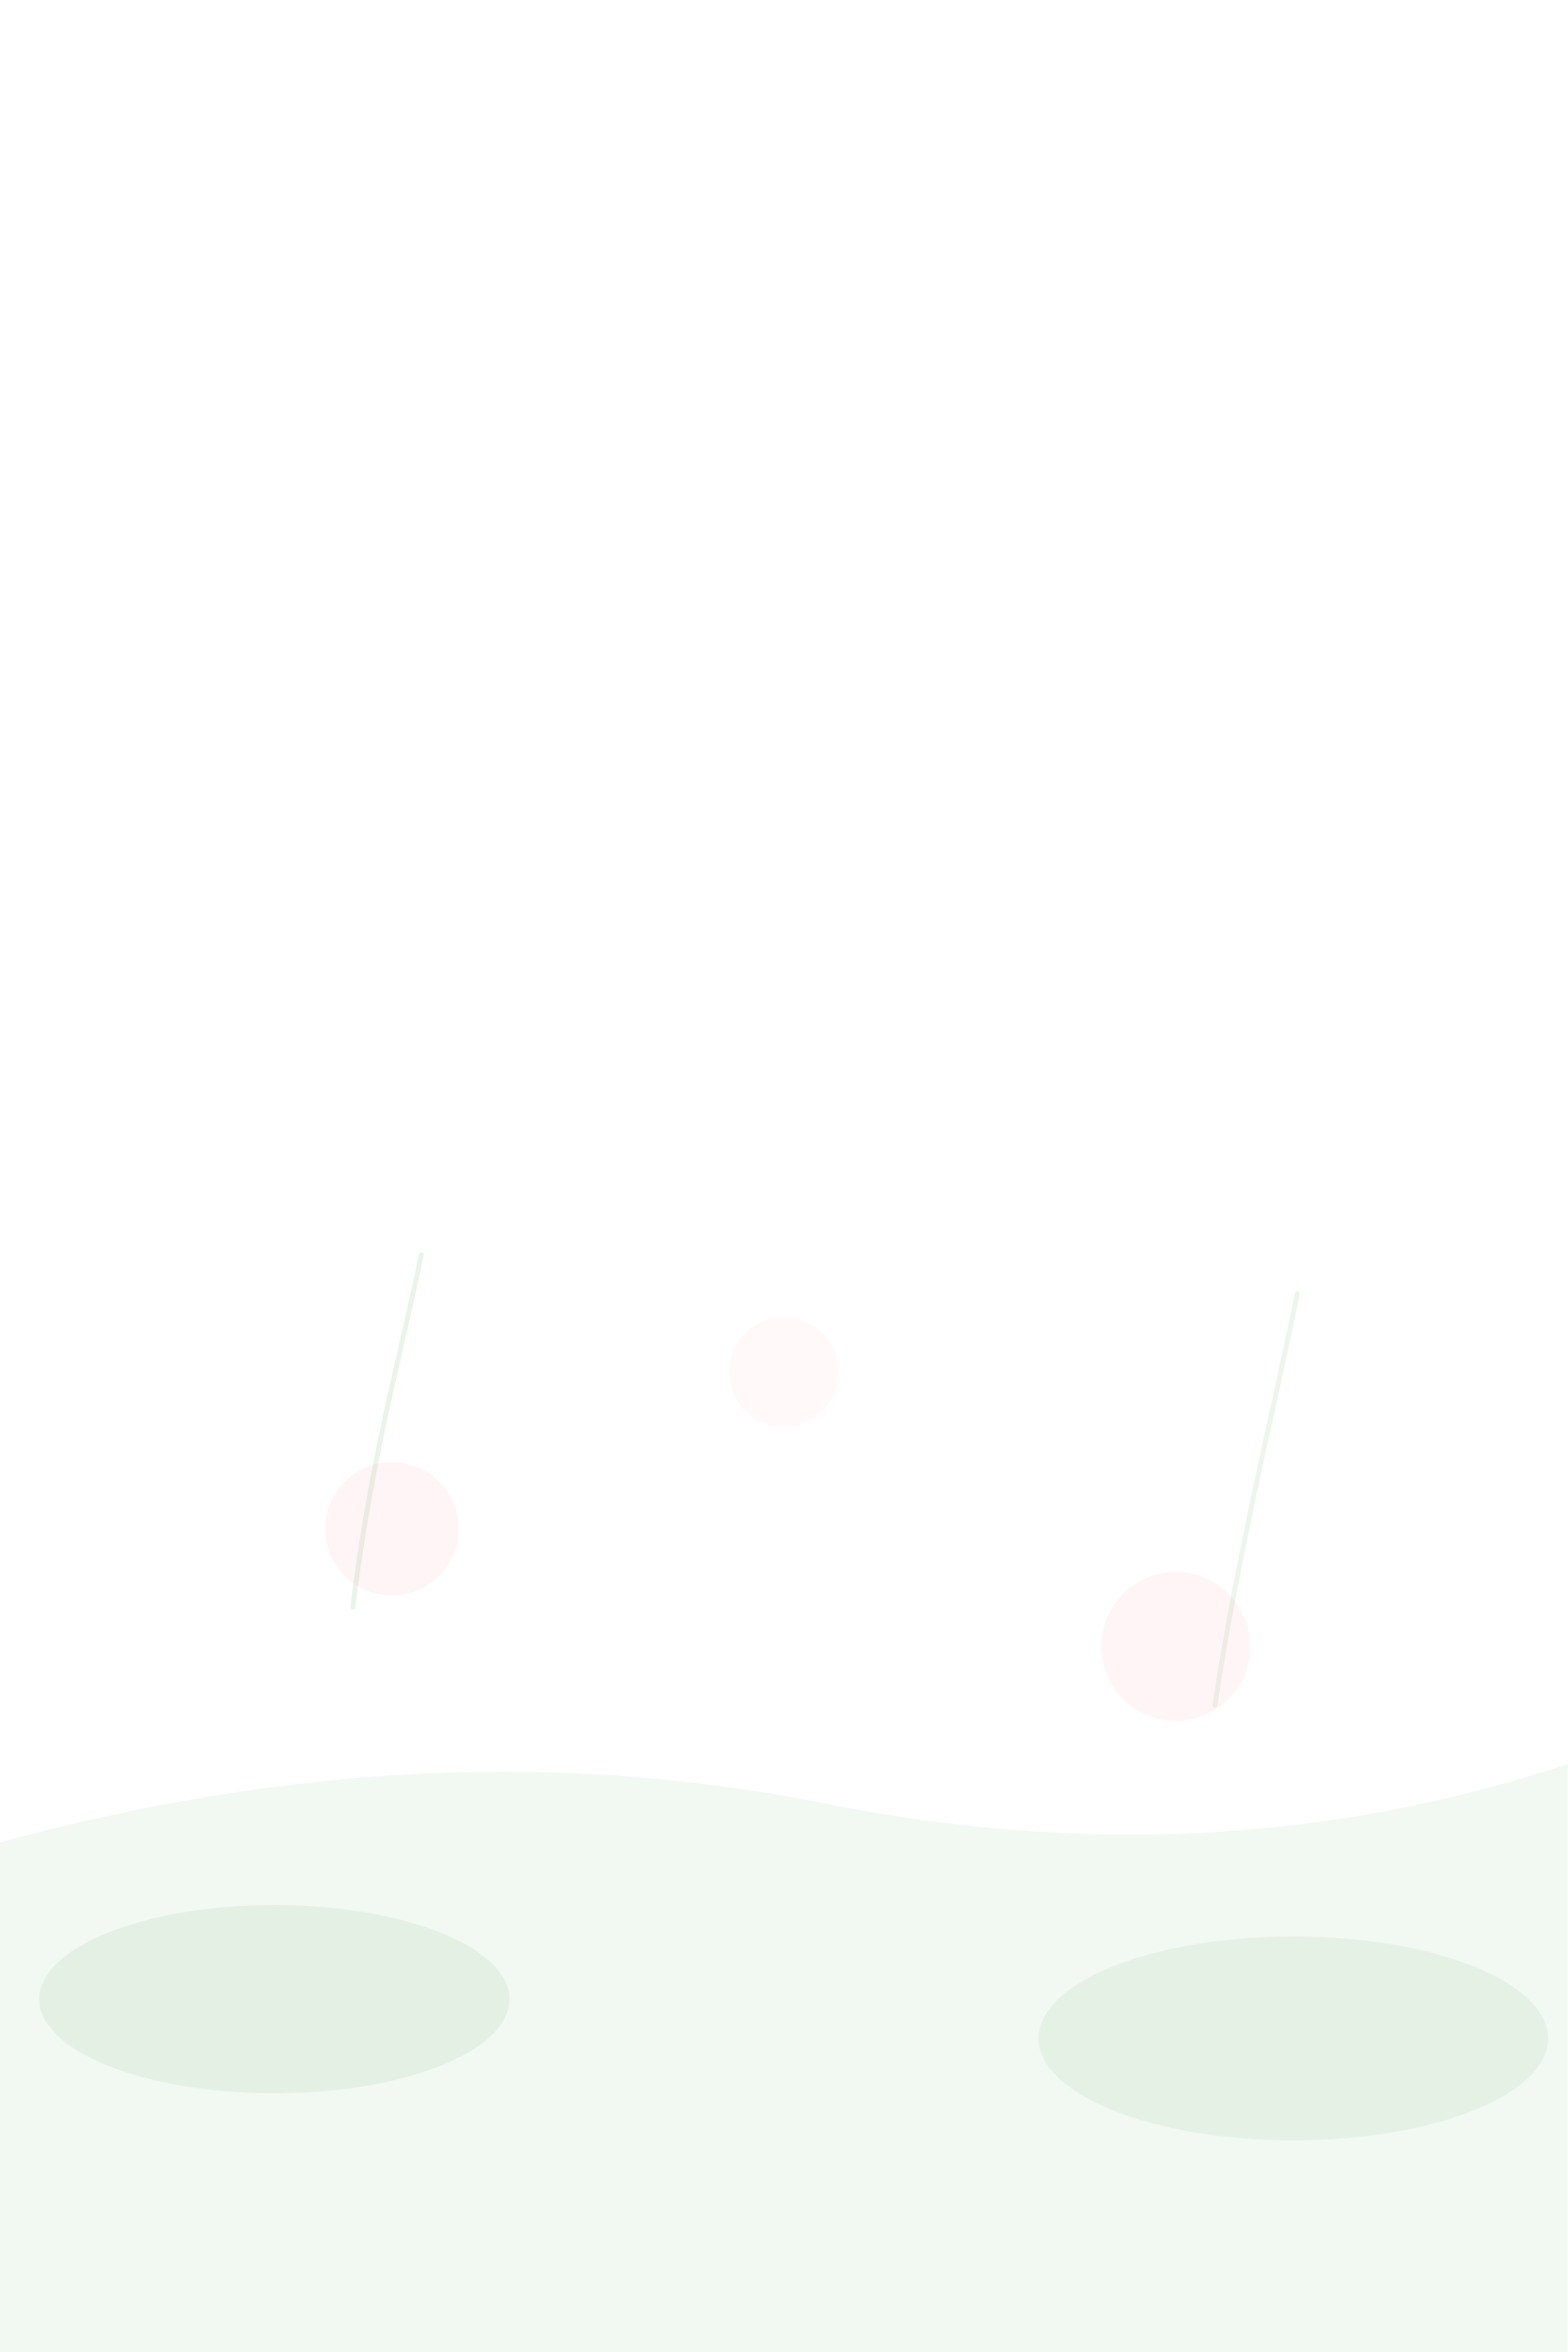
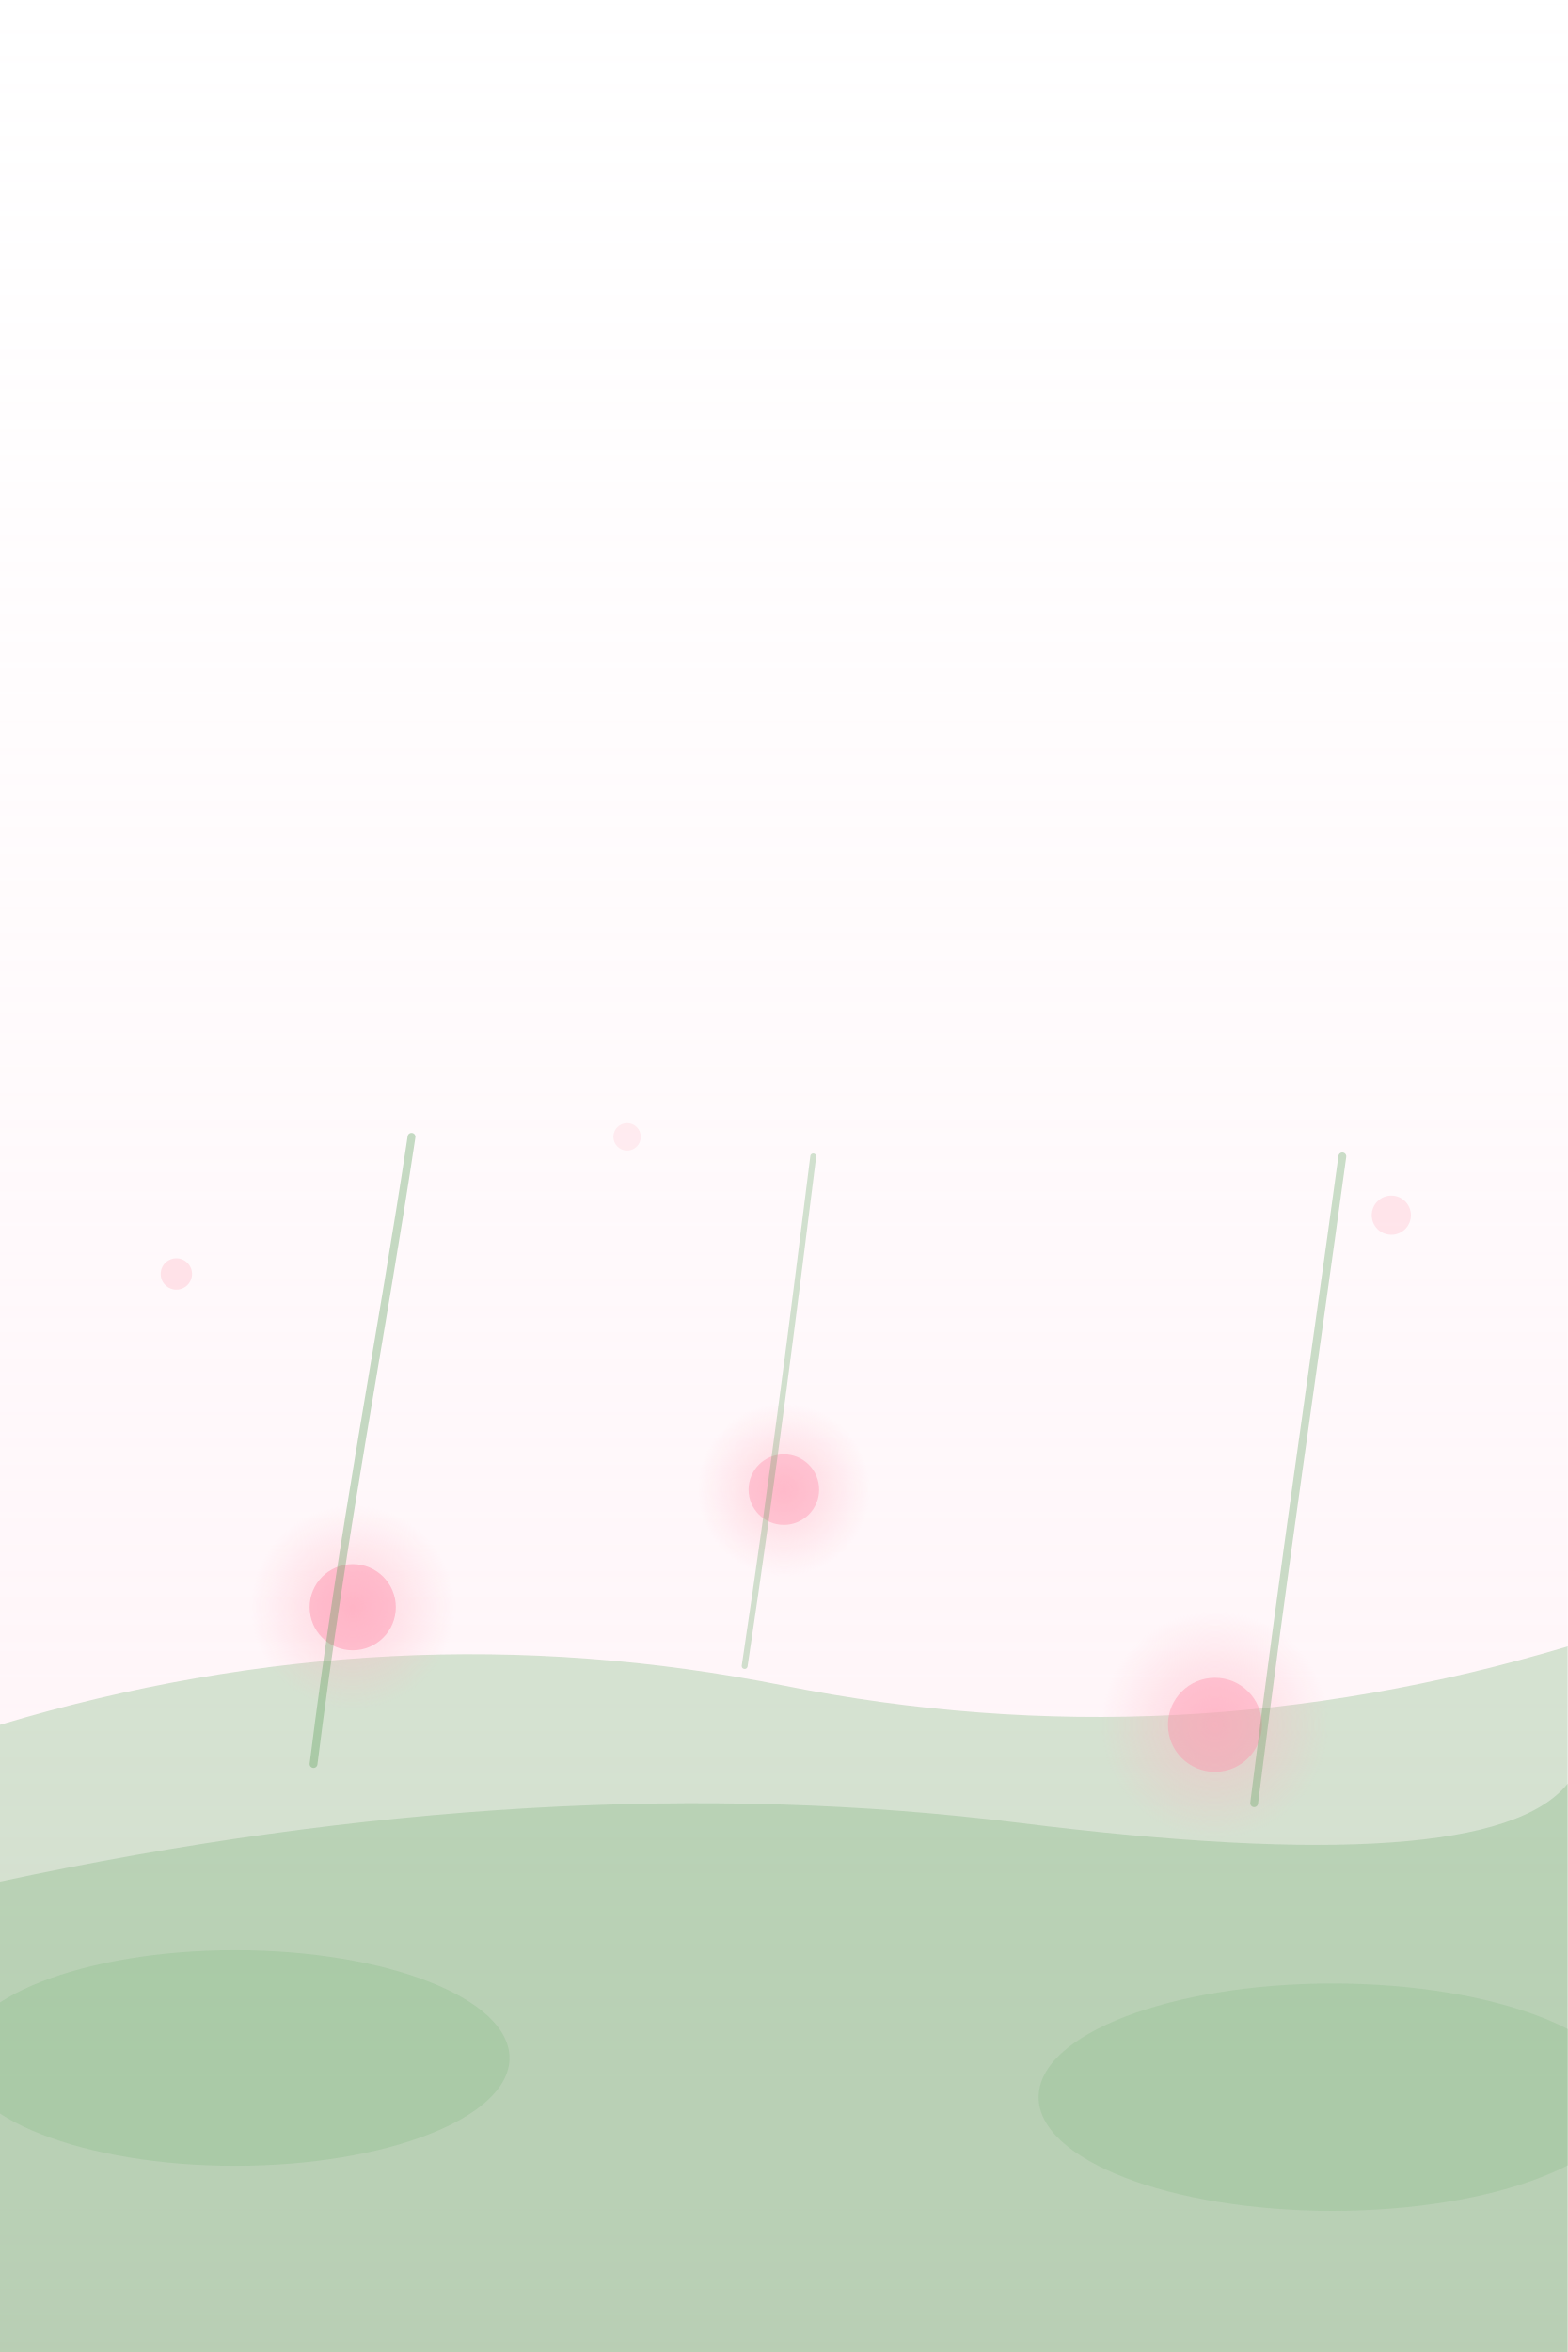
<svg xmlns="http://www.w3.org/2000/svg" viewBox="0 0 800 1200" fill="none" aria-hidden="true">
  <defs>
-     <linearGradient id="gFade" x1="0" y1="0" x2="0" y2="1">
-       <stop offset="0%" stop-color="#fff" stop-opacity="0" />
-       <stop offset="55%" stop-color="#fff" stop-opacity="0.08" />
-       <stop offset="100%" stop-color="#fff" stop-opacity="0.35" />
+     <linearGradient id="sky" x1="0" y1="0" x2="0" y2="1">
+       <stop offset="0%" stop-color="#ffe8f0" stop-opacity="0" />
+       <stop offset="100%" stop-color="#ffd6e4" stop-opacity="0.35" />
    </linearGradient>
+     <radialGradient id="roseGlow" cx="50%" cy="50%" r="50%">
+       <stop offset="0%" stop-color="#ffb7c5" stop-opacity="0.55" />
+       <stop offset="100%" stop-color="#ffb7c5" stop-opacity="0" />
+     </radialGradient>
  </defs>
-   <rect width="800" height="1200" fill="url(#gFade)" />
-   <ellipse cx="140" cy="1020" rx="120" ry="48" fill="#8fbc8f" fill-opacity="0.14" />
-   <ellipse cx="660" cy="1040" rx="130" ry="52" fill="#8fbc8f" fill-opacity="0.12" />
-   <path d="M0 940 Q220 880 420 920 T800 900 L800 1200 L0 1200 Z" fill="#7cb87c" fill-opacity="0.1" />
-   <circle cx="200" cy="780" r="34" fill="#ffb7c5" fill-opacity="0.16" />
-   <circle cx="600" cy="840" r="38" fill="#ffb7c5" fill-opacity="0.14" />
-   <circle cx="400" cy="700" r="28" fill="#ffc8d4" fill-opacity="0.12" />
-   <path d="M180 820 C190 740 205 690 215 640" stroke="#7cb87c" stroke-width="2.5" stroke-opacity="0.16" stroke-linecap="round" />
-   <path d="M620 870 C632 790 650 720 662 660" stroke="#7cb87c" stroke-width="2.5" stroke-opacity="0.14" stroke-linecap="round" />
+   <rect width="800" height="1200" fill="url(#sky)" />
+   <path d="M0 880 Q200 820 400 860 T800 840 L800 1200 L0 1200 Z" fill="#6aad6a" fill-opacity="0.28" />
+   <path d="M0 960 Q280 900 520 930 T800 910 L800 1200 L0 1200 Z" fill="#5a9d5a" fill-opacity="0.22" />
+   <ellipse cx="120" cy="1050" rx="140" ry="55" fill="#7cb87c" fill-opacity="0.25" />
+   <ellipse cx="680" cy="1070" rx="150" ry="58" fill="#7cb87c" fill-opacity="0.22" />
+   <circle cx="180" cy="820" r="52" fill="url(#roseGlow)" />
+   <circle cx="180" cy="820" r="22" fill="#ff8fab" fill-opacity="0.45" />
+   <circle cx="620" cy="880" r="58" fill="url(#roseGlow)" />
+   <circle cx="620" cy="880" r="24" fill="#ff8fab" fill-opacity="0.4" />
+   <circle cx="400" cy="760" r="44" fill="url(#roseGlow)" />
+   <circle cx="400" cy="760" r="18" fill="#ff8fab" fill-opacity="0.38" />
+   <path d="M160 900 C175 780 195 680 210 580" stroke="#5a9d5a" stroke-width="4" stroke-opacity="0.35" stroke-linecap="round" />
+   <path d="M640 920 C655 800 670 700 685 590" stroke="#5a9d5a" stroke-width="4" stroke-opacity="0.32" stroke-linecap="round" />
+   <path d="M380 850 C395 750 405 670 415 590" stroke="#5a9d5a" stroke-width="3" stroke-opacity="0.28" stroke-linecap="round" />
+   <circle cx="90" cy="650" r="8" fill="#ffb7c5" fill-opacity="0.35" />
+   <circle cx="710" cy="620" r="10" fill="#ffb7c5" fill-opacity="0.32" />
+   <circle cx="320" cy="580" r="7" fill="#ffc8d4" fill-opacity="0.3" />
</svg>
